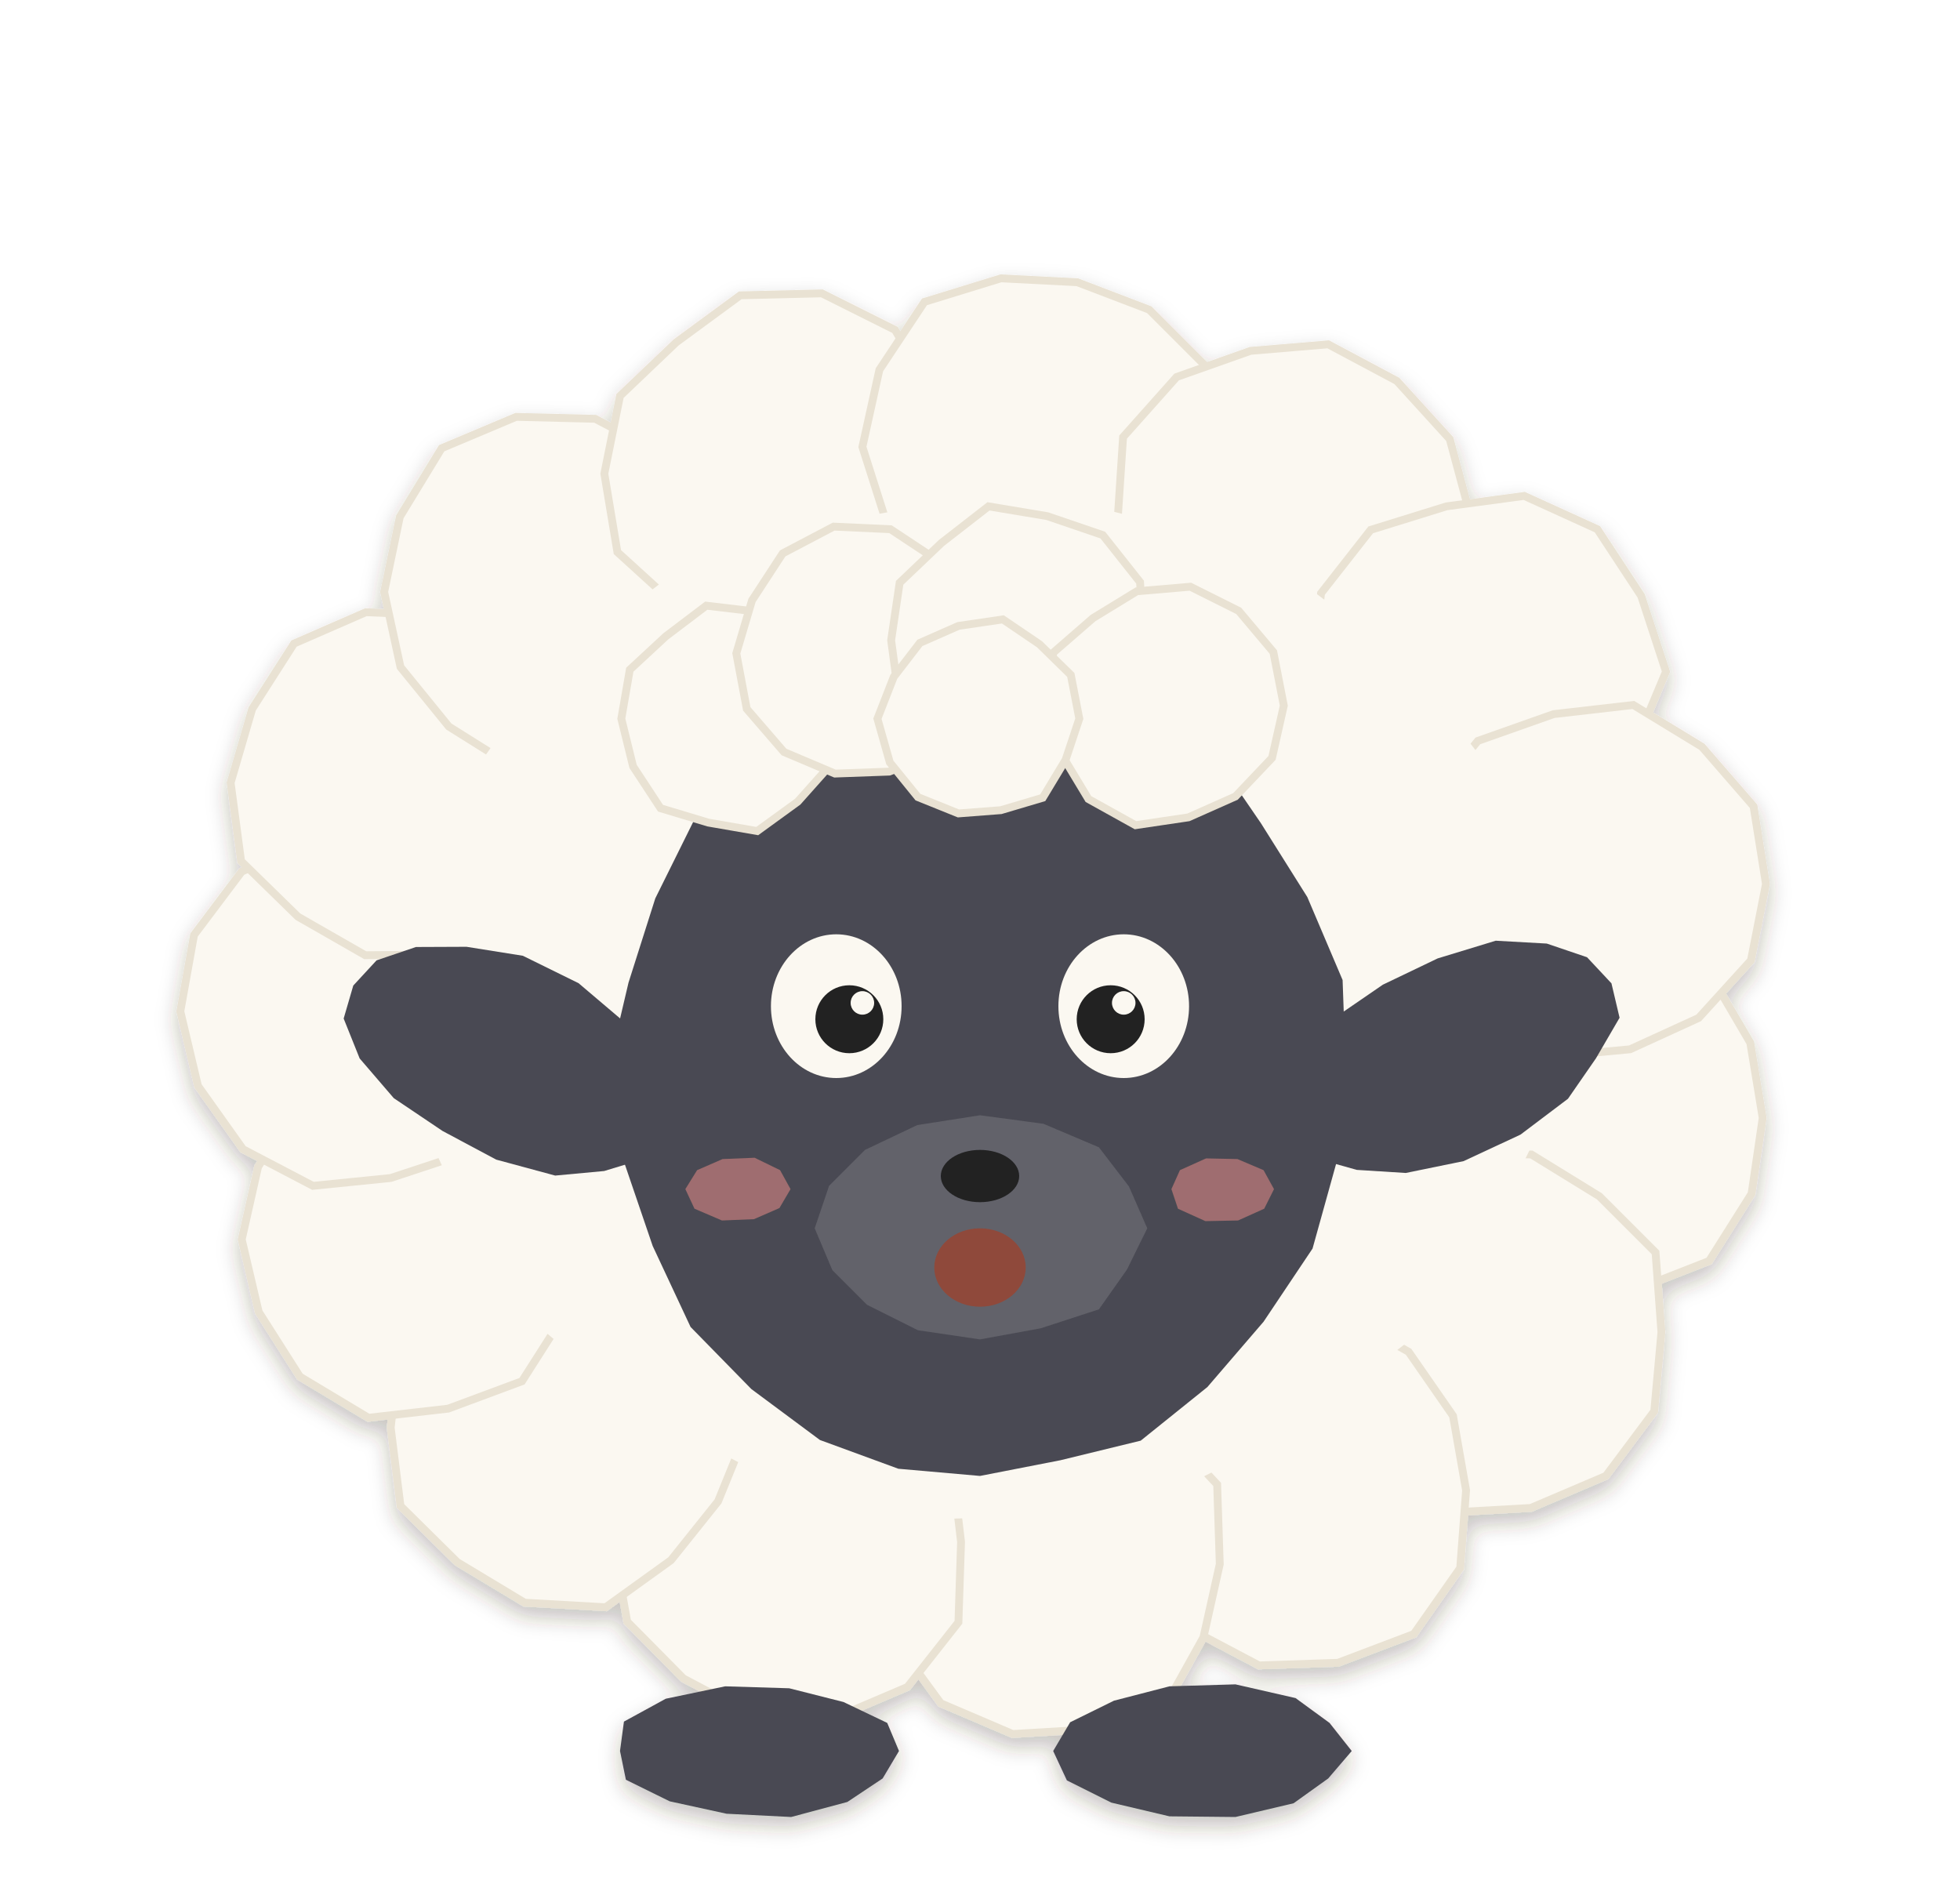
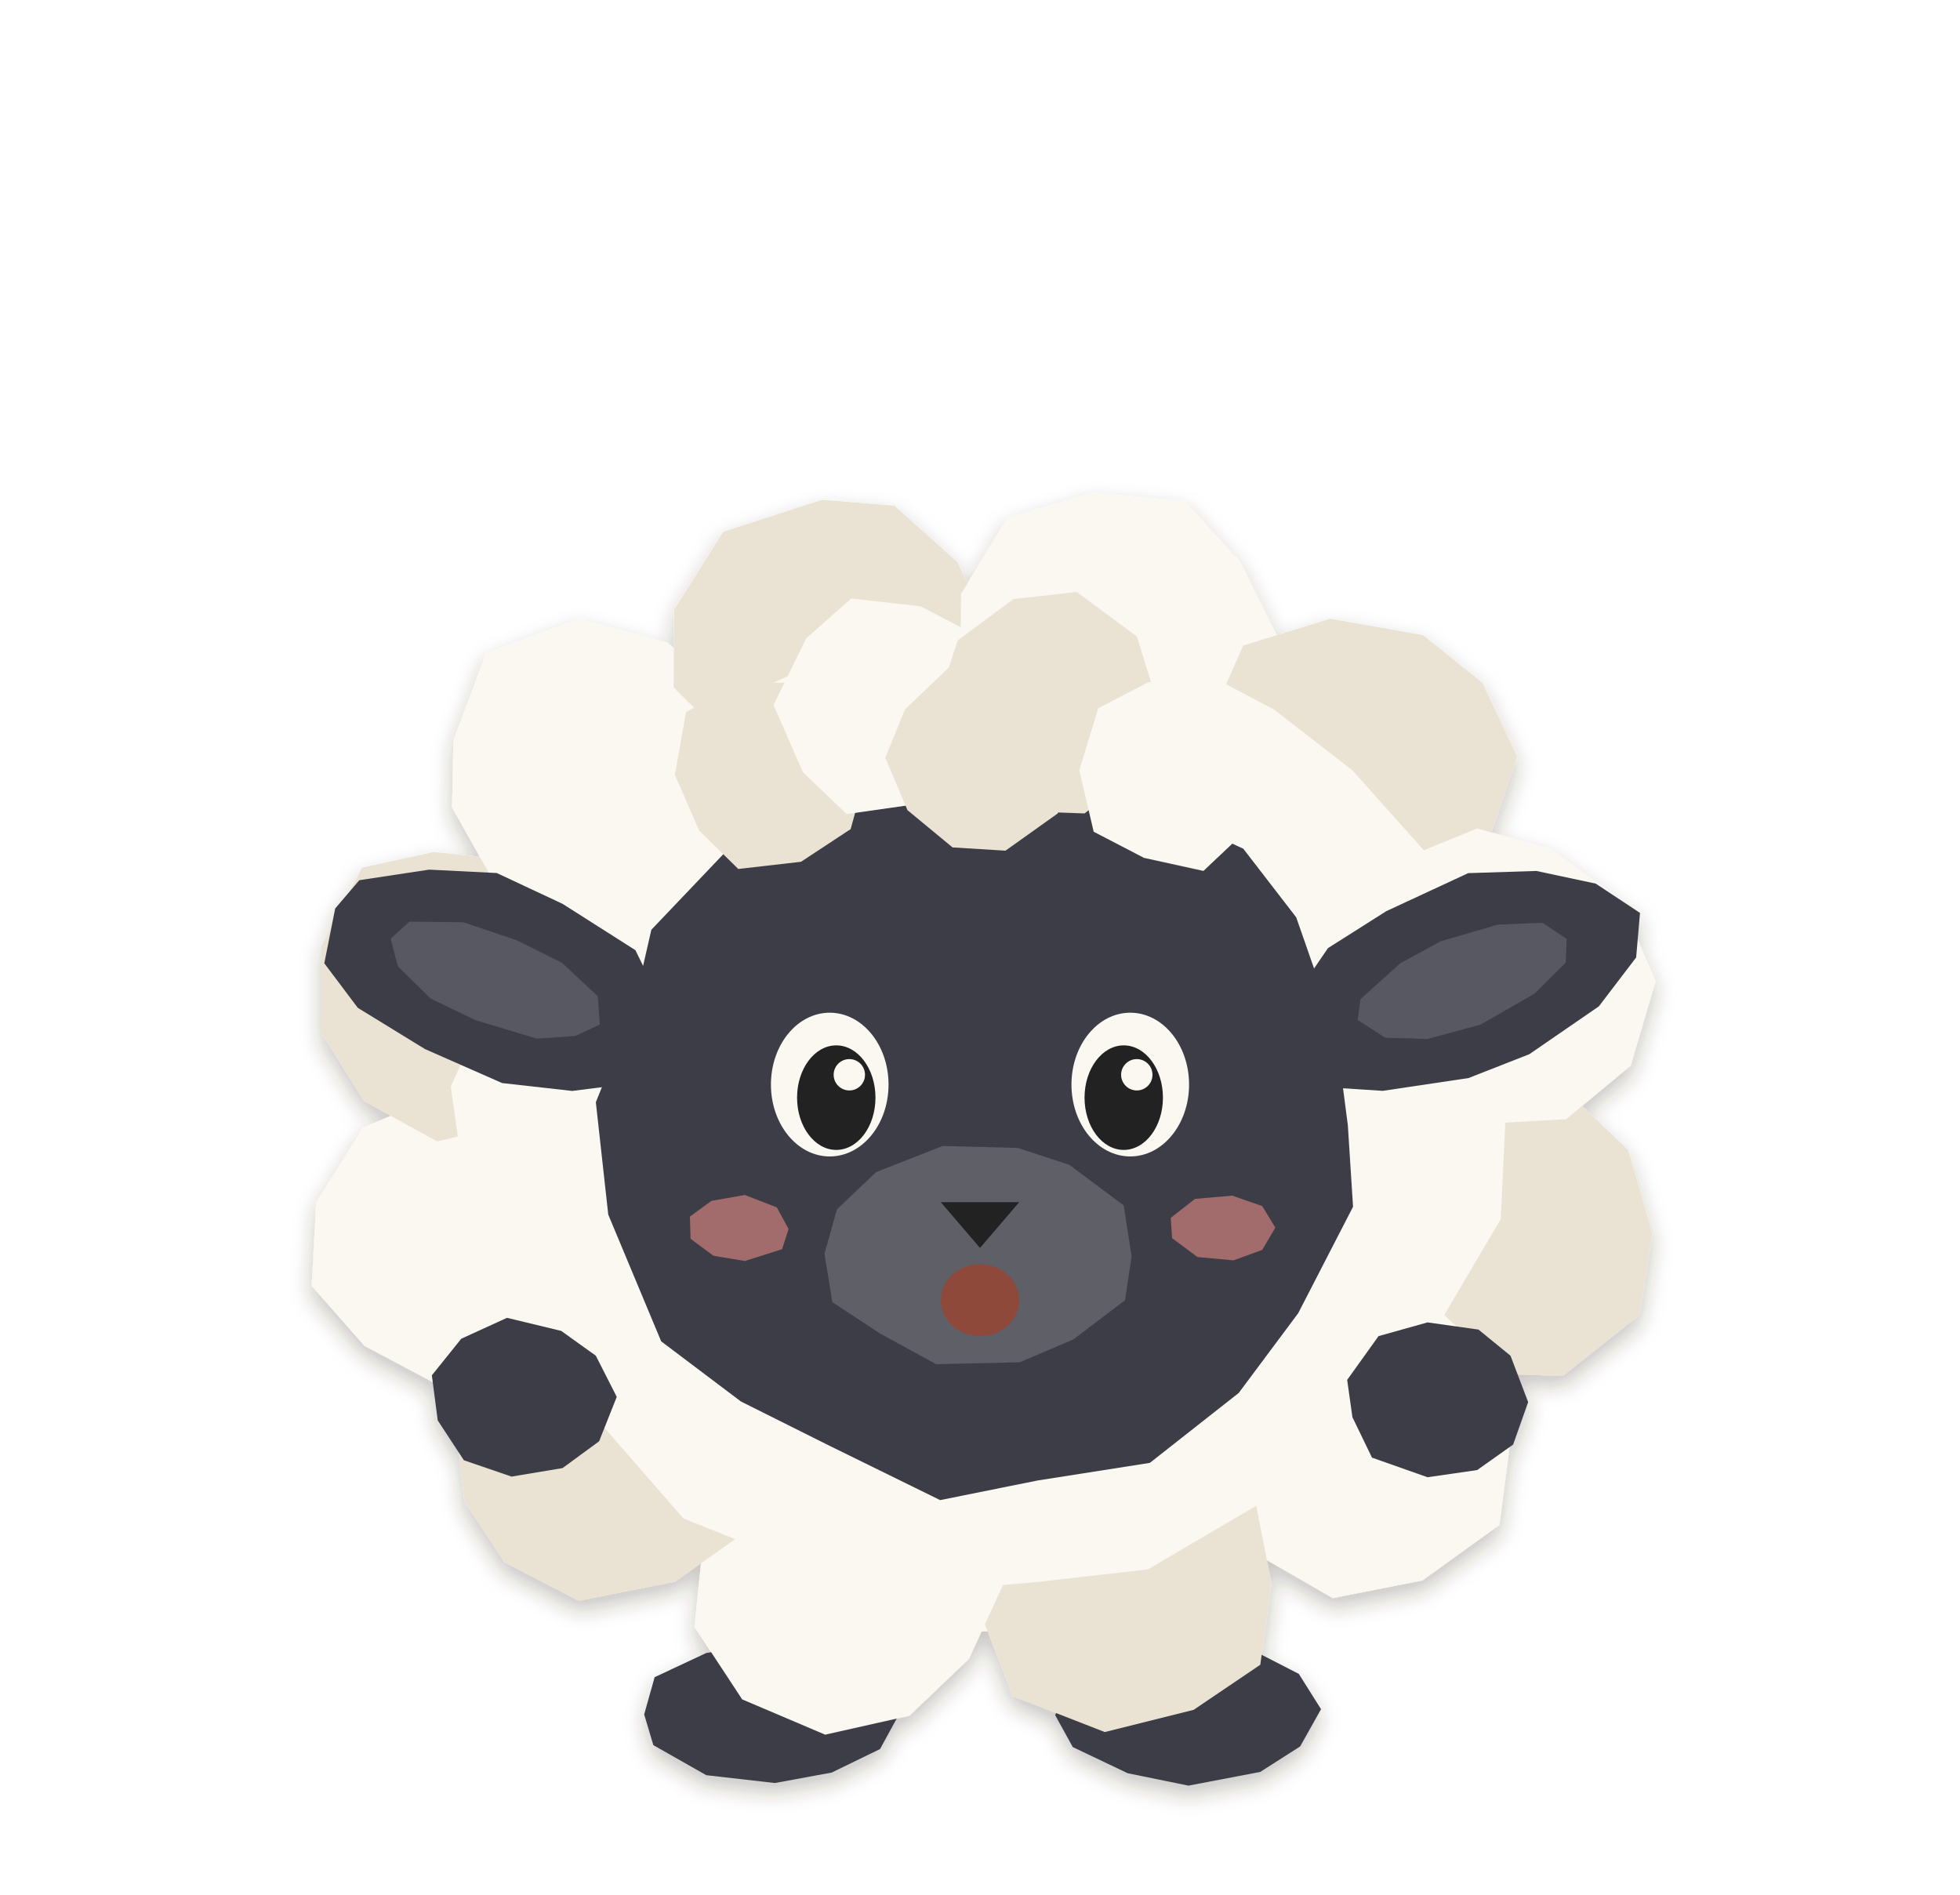
- <svg xmlns="http://www.w3.org/2000/svg" viewBox="0 0 300 290" role="img" aria-label="송이 캐릭터: 하얀 털에 검은 얼굴의 양">
+ <svg xmlns="http://www.w3.org/2000/svg" viewBox="0 0 300 290" role="img" aria-label="송이 캐릭터: 하얀 털에 까만 얼굴의 아기 양">
  <style>
.eyes{transform-box:fill-box;transform-origin:center;animation:blink 4.2s -1s infinite}
@keyframes blink{0%,92%,100%{transform:scaleY(1)}95%{transform:scaleY(.08)}}
.mouth{transform-box:fill-box;transform-origin:50% 0;animation:talk 6s -2s infinite}
@keyframes talk{0%{transform:scaleY(.05)}5%{transform:scaleY(1)}9%{transform:scaleY(.2)}13%{transform:scaleY(1)}17%{transform:scaleY(.2)}21%{transform:scaleY(1)}25%{transform:scaleY(.2)}29%{transform:scaleY(1)}33%{transform:scaleY(.2)}37%{transform:scaleY(1)}41%{transform:scaleY(.2)}45%{transform:scaleY(1)}50%{transform:scaleY(.05)}100%{transform:scaleY(.05)}}
- .eL{transform-box:view-box;transform-origin:100px 176px;animation:earL 2.2s ease-in-out infinite alternate}
- .eR{transform-box:view-box;transform-origin:200px 176px;animation:earR 2.6s ease-in-out infinite alternate}
+ .eL{transform-box:view-box;transform-origin:100px 156px;animation:earL 2.2s ease-in-out infinite alternate}
+ .eR{transform-box:view-box;transform-origin:200px 156px;animation:earR 2.6s ease-in-out infinite alternate}
@keyframes earL{from{transform:rotate(-5deg)}to{transform:rotate(7deg)}}
@keyframes earR{from{transform:rotate(5deg)}to{transform:rotate(-7deg)}}
@media (prefers-reduced-motion:reduce){.eyes,.mouth,.eL,.eR{animation:none}.mouth{transform:scaleY(.05)}}
</style>
  <defs>
    <filter id="sh" x="-10%" y="-10%" width="120%" height="125%">
      <feDropShadow dx="0" dy="1.5" stdDeviation="1.6" flood-color="#3c2d14" flood-opacity=".28" />
    </filter>
  </defs>
  <g filter="url(#sh)">
-     <g transform="translate(0 -14)">
-       <path d="M234.7 168.0L234.0 183.8L228.1 198.7L218.6 212.1L208.2 225.1L192.9 233.6L176.6 240.3L159.0 243.5L141.0 243.5L123.6 239.8L107.4 233.3L92.1 224.8L81.2 212.2L71.7 198.8L65.7 183.8L63.2 168.0L66.2 152.3L72.4 137.5L81.0 123.7L92.0 111.1L106.9 102.0L123.4 95.6L141.0 92.5L158.9 93.0L176.4 96.1L193.4 101.6L206.7 112.3L218.9 123.7L228.7 137.0L234.7 152.1Z" fill="#FBF8F1" />
-       <path d="M269.8 185.1L268.1 196.7L261.6 207.0L250.1 211.5L238.3 210.3L227.1 206.4L218.6 197.3L217.6 185.1L218.8 172.9L228.1 165.0L237.9 158.2L250.3 158.0L261.7 163.0L267.9 173.6Z" fill="#FBF8F1" stroke="#E9E2D3" stroke-width="1.2" />
-       <path d="M254.3 217.9L253.2 230.0L245.8 239.9L234.3 244.8L221.9 245.5L210.9 239.6L204.0 229.5L201.9 217.9L203.6 206.0L212.2 197.8L221.9 190.4L234.4 190.7L244.8 197.1L253.4 205.7Z" fill="#FBF8F1" stroke="#E9E2D3" stroke-width="1.2" />
-       <path d="M224.4 242.1L223.5 254.0L216.4 264.1L204.8 268.5L192.7 268.9L181.9 263.2L173.6 254.2L172.0 242.1L173.4 229.9L181.1 219.9L192.8 215.9L205.0 214.9L215.6 220.9L222.4 230.7Z" fill="#FBF8F1" stroke="#E9E2D3" stroke-width="1.2" />
-       <path d="M186.7 253.4L184.2 264.6L178.3 275.2L166.7 278.7L155.0 279.4L144.0 274.7L136.9 265.0L134.0 253.4L137.6 242.2L144.3 232.6L155.1 228.0L167.0 226.9L177.9 232.2L186.3 241.2Z" fill="#FBF8F1" stroke="#E9E2D3" stroke-width="1.2" />
-       <path d="M147.1 250.0L146.7 262.3L138.9 272.2L127.4 277.1L115.2 276.5L104.6 270.9L96.0 262.2L93.8 250.0L96.9 238.3L104.7 229.3L115.2 223.6L127.1 224.4L138.8 228.0L145.7 238.2Z" fill="#FBF8F1" stroke="#E9E2D3" stroke-width="1.2" />
-       <path d="M114.5 232.5L109.9 243.8L102.7 252.8L92.7 260.0L80.3 259.3L70.0 253.1L61.3 244.5L59.8 232.5L61.2 220.3L69.6 211.4L80.4 206.1L92.3 206.8L102.6 212.2L111.5 220.4Z" fill="#FBF8F1" stroke="#E9E2D3" stroke-width="1.2" />
-       <path d="M90.7 203.7L86.4 215.2L79.9 225.4L68.6 229.6L56.4 231.0L45.9 224.7L39.6 214.8L37.0 203.7L39.5 192.6L45.7 182.5L56.8 177.9L68.9 176.6L79.2 183.0L87.3 191.8Z" fill="#FBF8F1" stroke="#E9E2D3" stroke-width="1.2" />
-       <path d="M82.3 168.8L78.3 180.5L71.3 190.5L59.8 194.3L47.9 195.5L37.2 189.9L30.3 180.2L27.6 168.8L29.7 157.1L37.0 147.4L48.0 142.6L59.9 143.0L70.8 147.7L78.4 157.1Z" fill="#FBF8F1" stroke="#E9E2D3" stroke-width="1.2" />
-       <path d="M87.9 133.8L86.6 145.6L79.3 155.5L67.9 160.1L55.9 160.2L45.6 154.3L36.9 145.8L35.3 133.8L38.6 122.5L45.0 112.5L56.0 107.7L67.8 108.2L78.8 112.6L87.3 121.6Z" fill="#FBF8F1" stroke="#E9E2D3" stroke-width="1.2" />
-       <path d="M111.8 104.6L108.6 116.0L102.5 126.5L91.3 131.8L78.9 131.6L68.7 125.2L61.3 116.1L58.8 104.6L61.2 93.1L67.6 82.6L79.0 77.8L91.1 78.1L101.8 83.7L109.5 92.9Z" fill="#FBF8F1" stroke="#E9E2D3" stroke-width="1.2" />
-       <path d="M146.3 86.5L144.4 98.5L135.5 106.5L125.7 113.5L113.3 113.5L103.4 106.6L94.5 98.5L92.5 86.5L94.9 74.6L103.5 66.4L113.3 59.2L125.8 58.9L137.0 64.5L143.2 75.0Z" fill="#FBF8F1" stroke="#E9E2D3" stroke-width="1.2" />
-       <path d="M185.2 82.4L183.1 93.9L175.9 103.4L165.4 110.0L153.0 109.4L142.4 103.4L135.6 93.7L132.0 82.4L134.6 70.6L141.5 60.2L153.2 56.6L164.9 57.2L175.9 61.4L184.6 70.1Z" fill="#FBF8F1" stroke="#E9E2D3" stroke-width="1.2" />
-       <path d="M225.1 93.1L220.5 104.3L214.2 114.4L203.4 120.0L191.0 120.4L180.4 114.2L173.2 104.7L171.1 93.1L171.9 80.9L180.1 71.7L191.4 67.7L203.3 66.7L213.8 72.3L221.9 81.2Z" fill="#FBF8F1" stroke="#E9E2D3" stroke-width="1.2" />
-       <path d="M255.0 116.8L250.3 128.0L244.1 138.0L233.4 144.1L220.9 143.9L209.8 138.5L203.6 128.1L200.9 116.8L202.2 104.8L209.8 95.1L221.4 91.5L233.3 89.9L244.5 95.0L251.2 105.2Z" fill="#FBF8F1" stroke="#E9E2D3" stroke-width="1.2" />
-       <path d="M270.3 149.3L268.0 161.0L260.0 169.8L249.5 174.6L237.7 175.7L226.4 171.0L218.2 161.6L216.6 149.3L218.3 137.1L226.2 127.4L237.8 123.3L250.0 121.9L260.5 128.3L268.4 137.4Z" fill="#FBF8F1" stroke="#E9E2D3" stroke-width="1.2" />
-       <path d="M238.5 168.0L236.9 184.4L229.5 199.4L222.0 214.4L208.0 225.1L193.8 235.2L177.6 243.3L159.3 246.0L140.7 246.6L122.6 242.8L106.7 234.5L92.0 225.1L78.8 213.9L70.8 199.3L63.9 184.2L61.7 168.0L63.9 151.8L69.6 136.3L79.3 122.5L91.6 110.6L105.6 99.8L123.1 94.7L140.9 91.5L159.3 89.5L177.1 94.0L194.6 99.6L208.6 110.3L220.9 122.4L231.3 135.9L235.5 151.9Z" fill="#FBF8F1" />
-       <path class="eL" d="M105.0 176.0L103.3 181.1L98.4 185.5L91.9 189.3L82.7 190.9L73.4 190.4L64.5 189.0L57.2 185.7L52.4 181.2L51.6 176.0L53.2 171.0L57.8 166.6L64.8 163.3L73.2 160.9L82.7 161.1L91.1 163.4L98.7 166.4L103.2 170.9Z" fill="#4A4A52" transform="rotate(25 78 176)" />
-       <path class="eR" d="M249.2 176.0L248.1 181.3L242.2 185.4L235.7 189.2L226.8 191.1L217.2 191.1L208.4 189.0L201.8 185.4L196.8 181.1L194.2 176.0L196.4 170.8L201.0 166.2L208.4 162.9L217.4 161.4L226.7 161.3L235.9 162.6L242.8 166.3L247.5 170.8Z" fill="#4A4A52" transform="rotate(-25 222 176)" />
-       <path d="M206.0 178.0L204.6 191.8L200.9 205.1L193.4 216.3L184.8 226.3L174.6 234.5L162.3 237.5L150.0 239.9L137.5 238.8L125.5 234.4L115.0 226.6L105.7 217.1L99.9 204.7L95.5 191.8L93.0 178.0L96.2 164.4L100.3 151.5L106.3 139.4L115.1 129.5L125.4 121.4L137.6 117.8L150.0 116.1L162.6 117.1L174.5 121.6L185.4 128.9L193.0 140.0L200.1 151.3L205.5 164.0Z" fill="#4A4A52" />
-       <path d="M128.5 124.0L127.0 131.2L122.1 136.7L115.9 141.2L108.4 139.9L101.1 137.7L96.9 131.3L95.1 124.0L96.4 116.5L101.9 111.4L108.1 106.7L115.7 107.6L122.1 111.3L127.1 116.7Z" fill="#FBF8F1" stroke="#E9E2D3" stroke-width="1.2" />
-       <path d="M151.1 114.0L148.4 121.9L144.1 129.1L136.1 132.1L127.8 132.4L120.0 129.1L114.3 122.5L112.7 114.0L115.1 105.9L119.8 98.7L127.6 94.6L136.3 95.0L143.4 99.7L148.5 106.0Z" fill="#FBF8F1" stroke="#E9E2D3" stroke-width="1.2" />
-       <path d="M175.0 112.0L173.2 120.3L167.9 126.9L160.3 130.7L151.4 132.3L143.3 127.9L137.6 120.9L136.4 112.0L137.7 103.2L144.1 97.1L151.3 91.5L160.3 93.0L168.8 95.9L174.5 103.1Z" fill="#FBF8F1" stroke="#E9E2D3" stroke-width="1.2" />
-       <path d="M196.5 122.0L194.7 130.0L189.1 135.9L181.9 139.1L173.8 140.3L166.6 136.3L162.5 129.5L160.4 122.0L161.2 113.9L167.3 108.6L174.0 104.5L182.2 103.8L189.6 107.5L194.9 113.8Z" fill="#FBF8F1" stroke="#E9E2D3" stroke-width="1.2" />
-       <path d="M165.2 124.0L163.1 130.3L159.6 136.1L153.2 138.0L146.7 138.5L140.5 136.0L136.2 130.7L134.3 124.0L136.8 117.6L140.8 112.4L146.7 109.8L153.5 108.8L159.1 112.6L163.9 117.3Z" fill="#FBF8F1" stroke="#E9E2D3" stroke-width="1.2" />
-       <path d="M175.6 202.0L172.5 208.3L168.2 214.4L159.3 217.3L150.0 219.0L140.5 217.6L132.7 213.7L127.4 208.4L124.7 202.0L126.9 195.5L132.4 190.0L140.4 186.2L150.0 184.7L159.7 186.0L168.2 189.6L172.8 195.6Z" fill="#62626B" />
-       <path d="M121.0 196.0L119.3 198.9L115.4 200.6L110.5 200.8L106.3 199.0L104.9 196.0L106.7 193.1L110.6 191.4L115.5 191.2L119.4 193.1Z" fill="#E58B86" opacity=".55" />
-       <path d="M195.0 196.0L193.5 199.0L189.5 200.8L184.5 200.9L180.3 199.0L179.3 196.0L180.6 193.1L184.6 191.3L189.4 191.4L193.4 193.1Z" fill="#E58B86" opacity=".55" />
-       <ellipse cx="150" cy="194" rx="6" ry="4" fill="#222" />
-       <ellipse class="mouth" cx="150" cy="208" rx="7" ry="6" fill="#8f4a3a" />
-       <g class="eyes">
-         <ellipse cx="128" cy="168" rx="10" ry="11" fill="#FBF8F1" />
-         <ellipse cx="172" cy="168" rx="10" ry="11" fill="#FBF8F1" />
-         <circle cx="130" cy="170" r="5.2" fill="#222" />
-         <circle cx="170" cy="170" r="5.2" fill="#222" />
-         <circle cx="132" cy="167.5" r="1.8" fill="#FBF8F1" />
-         <circle cx="172" cy="167.5" r="1.8" fill="#FBF8F1" />
-       </g>
+     <path d="M138.2 261.3L134.7 267.7L127.3 271.3L118.6 272.9L108.1 271.7L100.0 267.1L98.6 262.4L100.2 256.7L108.1 253.0L119.0 251.2L127.1 252.3L136.1 256.9Z" fill="#3E3E46" />
+     <path d="M202.2 261.6L199.0 267.3L192.9 271.2L181.9 273.3L172.6 271.4L164.2 267.4L161.5 262.5L164.8 255.8L171.1 252.3L182.3 250.7L191.4 252.4L198.8 256.2Z" fill="#3E3E46" />
+     <path d="M234.3 168.7L232.1 192.1L227.0 204.2L213.5 226.2L199.4 235.4L179.7 244.1L160.1 249.6L138.7 249.8L115.4 243.1L102.7 236.6L84.5 220.9L71.9 208.1L66.4 190.3L64.9 168.6L68.3 149.3L73.8 129.4L82.7 119.2L97.8 106.8L118.7 97.3L141.4 89.8L165.4 91.6L177.3 94.0L201.2 105.3L216.3 121.1L222.6 129.9L231.0 150.0Z" fill="#FBF8F1" />
+     <path d="M252.9 188.8L250.9 201.3L239.2 210.6L227.5 210.2L213.4 205.4L205.4 194.2L206.8 181.2L213.6 172.3L227.0 166.8L239.8 167.0L249.2 176.0Z" fill="#EAE3D4" />
+     <path d="M231.2 220.4L229.5 233.4L217.7 241.9L204.0 244.6L193.6 238.6L185.7 227.4L184.6 213.6L192.4 203.7L206.6 199.7L220.2 200.5L230.0 209.5Z" fill="#FBF8F1" />
+     <path d="M194.6 242.3L192.9 254.8L182.7 261.7L169.1 265.1L155.0 259.6L150.2 247.2L150.0 234.6L156.7 225.7L168.1 219.0L182.5 222.2L191.8 228.0Z" fill="#EAE3D4" />
+     <path d="M154.4 240.7L148.3 253.9L139.2 262.6L126.3 265.5L113.6 260.1L106.3 249.0L107.8 234.4L115.0 224.5L124.9 218.6L138.5 221.8L149.9 228.9Z" fill="#FBF8F1" />
+     <path d="M116.0 222.3L113.2 235.1L103.3 242.1L88.6 245.0L77.2 239.1L71.1 229.8L69.6 216.6L77.4 204.1L88.6 200.4L103.3 202.0L111.7 211.3Z" fill="#EAE3D4" />
+     <path d="M94.6 191.0L92.1 202.0L81.5 211.0L69.0 213.0L55.8 206.0L47.7 196.8L48.4 184.1L55.6 172.6L67.2 167.6L82.4 169.4L90.8 177.3Z" fill="#FBF8F1" />
+     <path d="M95.2 152.3L92.4 164.3L81.2 171.3L66.9 174.7L55.7 168.5L49.2 158.1L49.2 144.8L55.4 132.8L66.4 130.4L78.6 131.7L91.7 139.9Z" fill="#EAE3D4" />
+     <path d="M114.0 118.5L111.4 130.4L102.0 137.7L88.0 139.9L75.9 135.5L69.2 123.6L69.4 113.3L74.4 100.0L88.6 94.7L102.2 98.4L111.2 105.9Z" fill="#FBF8F1" />
+     <path d="M153.2 99.9L148.4 110.1L136.0 118.8L122.9 122.6L113.6 115.6L103.1 105.2L103.2 93.3L110.7 81.4L125.8 76.5L136.9 77.4L146.5 86.0Z" fill="#EAE3D4" />
+     <path d="M195.9 98.2L191.3 111.2L180.2 118.1L167.3 122.7L155.2 116.6L147.0 104.9L147.1 90.9L154.2 79.3L167.3 75.4L181.3 76.7L189.8 86.0Z" fill="#FBF8F1" />
+     <path d="M232.2 115.8L227.4 130.1L217.0 138.6L203.5 141.2L192.2 133.4L183.3 124.4L185.5 109.6L190.3 98.8L203.6 94.7L217.8 97.2L226.9 104.5Z" fill="#EAE3D4" />
+     <path d="M253.4 150.2L249.6 163.1L239.7 171.3L225.3 172.1L213.5 166.8L207.9 157.3L205.5 142.1L212.4 132.4L226.1 126.8L237.4 130.0L248.1 137.8Z" fill="#FBF8F1" />
+     <path d="M230.4 172.1L229.7 186.6L220.8 201.7L209.3 218.2L197.5 227.4L175.7 240.2L159.1 242.1L136.2 244.1L117.6 237.6L104.6 232.4L89.7 215.3L79.7 204.4L71.6 185.0L69.0 166.3L73.9 155.5L80.8 132.1L88.3 121.4L109.2 108.5L126.1 101.1L138.4 96.6L161.4 97.2L175.1 98.1L195.0 108.6L207.0 117.9L222.9 135.7L225.6 149.2Z" fill="#FBF8F1" />
+     <path d="M94.4 213.8L91.7 220.6L86.1 224.7L78.3 226.0L71.0 223.5L67.0 217.4L66.1 210.5L70.6 204.9L77.6 201.7L85.9 203.7L91.2 207.5Z" fill="#3E3E46" />
+     <path d="M233.9 214.6L231.6 221.1L226.1 225.0L218.5 226.1L210.0 223.1L207.0 216.9L206.2 211.2L211.0 204.5L218.5 202.4L226.3 203.5L231.2 207.5Z" fill="#3E3E46" />
+     <path class="eL" d="M103.9 149.2L102.4 156.2L93.1 161.4L82.7 164.3L69.8 163.9L57.9 161.9L50.6 157.5L49.0 149.1L50.8 143.7L60.1 138.2L69.9 134.8L81.0 135.4L94.0 137.8L100.8 143.9Z" fill="#3E3E46" transform="rotate(22 76 150)" />
+     <path class="eR" d="M252.9 150.6L249.8 156.7L241.7 161.5L229.1 164.3L219.1 164.2L206.2 161.1L198.5 157.4L197.0 150.7L197.6 143.7L206.6 137.7L217.0 135.8L230.8 135.1L240.6 138.7L248.3 143.9Z" fill="#3E3E46" transform="rotate(-22 224 150)" />
+     <path class="eL" d="M93.2 150.4L90.4 153.4L85.1 156.0L75.3 156.9L67.7 156.4L61.2 153.7L58.6 150.2L60.3 146.7L68.0 143.7L76.6 143.2L84.3 143.8L91.3 146.5Z" fill="#585862" transform="rotate(22 76 150)" />
+     <path class="eR" d="M241.0 150.1L239.5 153.4L233.3 156.0L223.9 157.3L215.5 156.3L209.6 153.7L206.7 149.6L208.3 146.8L216.0 144.0L223.0 143.2L232.0 144.1L238.5 146.4Z" fill="#585862" transform="rotate(-22 224 150)" />
+     <path d="M206.3 172.2L207.1 184.7L198.7 201.0L189.6 213.2L176.0 223.9L158.8 226.6L143.9 229.6L127.0 221.3L113.4 214.5L101.2 205.3L93.1 185.9L91.2 168.7L96.9 154.5L99.7 142.3L111.7 129.7L124.2 123.3L142.6 115.9L154.8 117.5L171.9 121.4L190.3 129.9L198.4 140.4L204.4 157.6Z" fill="#3E3E46" />
+     <path d="M132.9 117.1L130.2 126.9L122.6 131.9L113.0 133.0L107.0 127.1L103.3 118.6L105.0 109.0L113.1 104.5L122.6 104.5L131.2 109.0Z" fill="#EAE3D4" />
+     <path d="M153.3 107.2L150.5 117.7L141.5 122.9L129.6 124.6L122.9 118.2L118.4 107.9L123.4 97.7L130.3 91.6L140.9 92.8L150.7 97.9Z" fill="#FBF8F1" />
+     <path d="M177.5 108.6L174.8 117.7L166.0 124.5L154.7 124.1L146.9 117.3L143.5 107.4L146.6 98.0L155.1 91.7L164.8 90.6L174.0 97.4Z" fill="#EAE3D4" />
+     <path d="M195.4 117.7L191.4 126.5L184.2 133.3L175.1 131.3L167.4 127.3L165.2 117.9L168.1 108.4L175.8 104.4L184.5 104.4L191.4 109.9Z" fill="#FBF8F1" />
+     <path d="M164.2 116.2L161.9 124.5L153.9 130.2L145.8 129.7L138.9 124.0L135.5 116.0L138.5 108.6L145.4 102.0L154.8 103.5L161.6 108.1Z" fill="#EAE3D4" />
+     <path d="M173.2 192.3L172.2 199.0L164.3 205.0L156.1 208.5L143.3 208.8L134.7 204.1L127.4 199.3L126.2 191.9L128.1 185.1L134.1 179.4L144.3 175.4L155.8 175.7L163.7 178.3L172.0 184.5Z" fill="#5E5E68" />
+     <path d="M120.7 188.1L119.7 191.2L114.0 193.0L109.2 192.2L105.7 189.6L105.6 186.2L108.9 183.8L114.0 182.9L118.9 184.8Z" fill="#E58B86" opacity=".6" />
+     <path d="M195.2 187.9L193.2 191.3L188.8 192.9L183.3 192.4L179.4 189.5L179.2 186.4L182.9 183.5L188.6 183.0L193.2 184.6Z" fill="#E58B86" opacity=".6" />
+     <path d="M144 184 L156 184 L150 191Z" fill="#222" />
+     <ellipse class="mouth" cx="150" cy="199" rx="6" ry="5.5" fill="#8f4a3a" />
+     <g class="eyes">
+       <ellipse cx="127" cy="166" rx="9" ry="11" fill="#FBF8F1" />
+       <ellipse cx="173" cy="166" rx="9" ry="11" fill="#FBF8F1" />
+       <ellipse cx="128" cy="168" rx="6" ry="8" fill="#222" />
+       <ellipse cx="172" cy="168" rx="6" ry="8" fill="#222" />
+       <circle cx="130" cy="164.5" r="2.4" fill="#FBF8F1" />
+       <circle cx="174" cy="164.5" r="2.4" fill="#FBF8F1" />
    </g>
-     <path d="M137.6 268.0L135.1 272.2L129.7 275.8L121.1 278.1L111.2 277.6L102.5 275.7L95.8 272.4L94.9 268.0L95.5 263.5L101.9 260.0L111.0 258.1L120.8 258.4L129.1 260.5L135.8 263.7Z" fill="#4A4A52" />
-     <path d="M206.9 268.0L203.3 272.2L198.0 276.0L189.1 278.1L179.0 278.0L170.1 275.9L163.3 272.5L161.2 268.0L163.8 263.6L170.5 260.3L179.0 258.1L189.1 257.8L198.3 259.9L203.5 263.7Z" fill="#4A4A52" />
  </g>
</svg>
